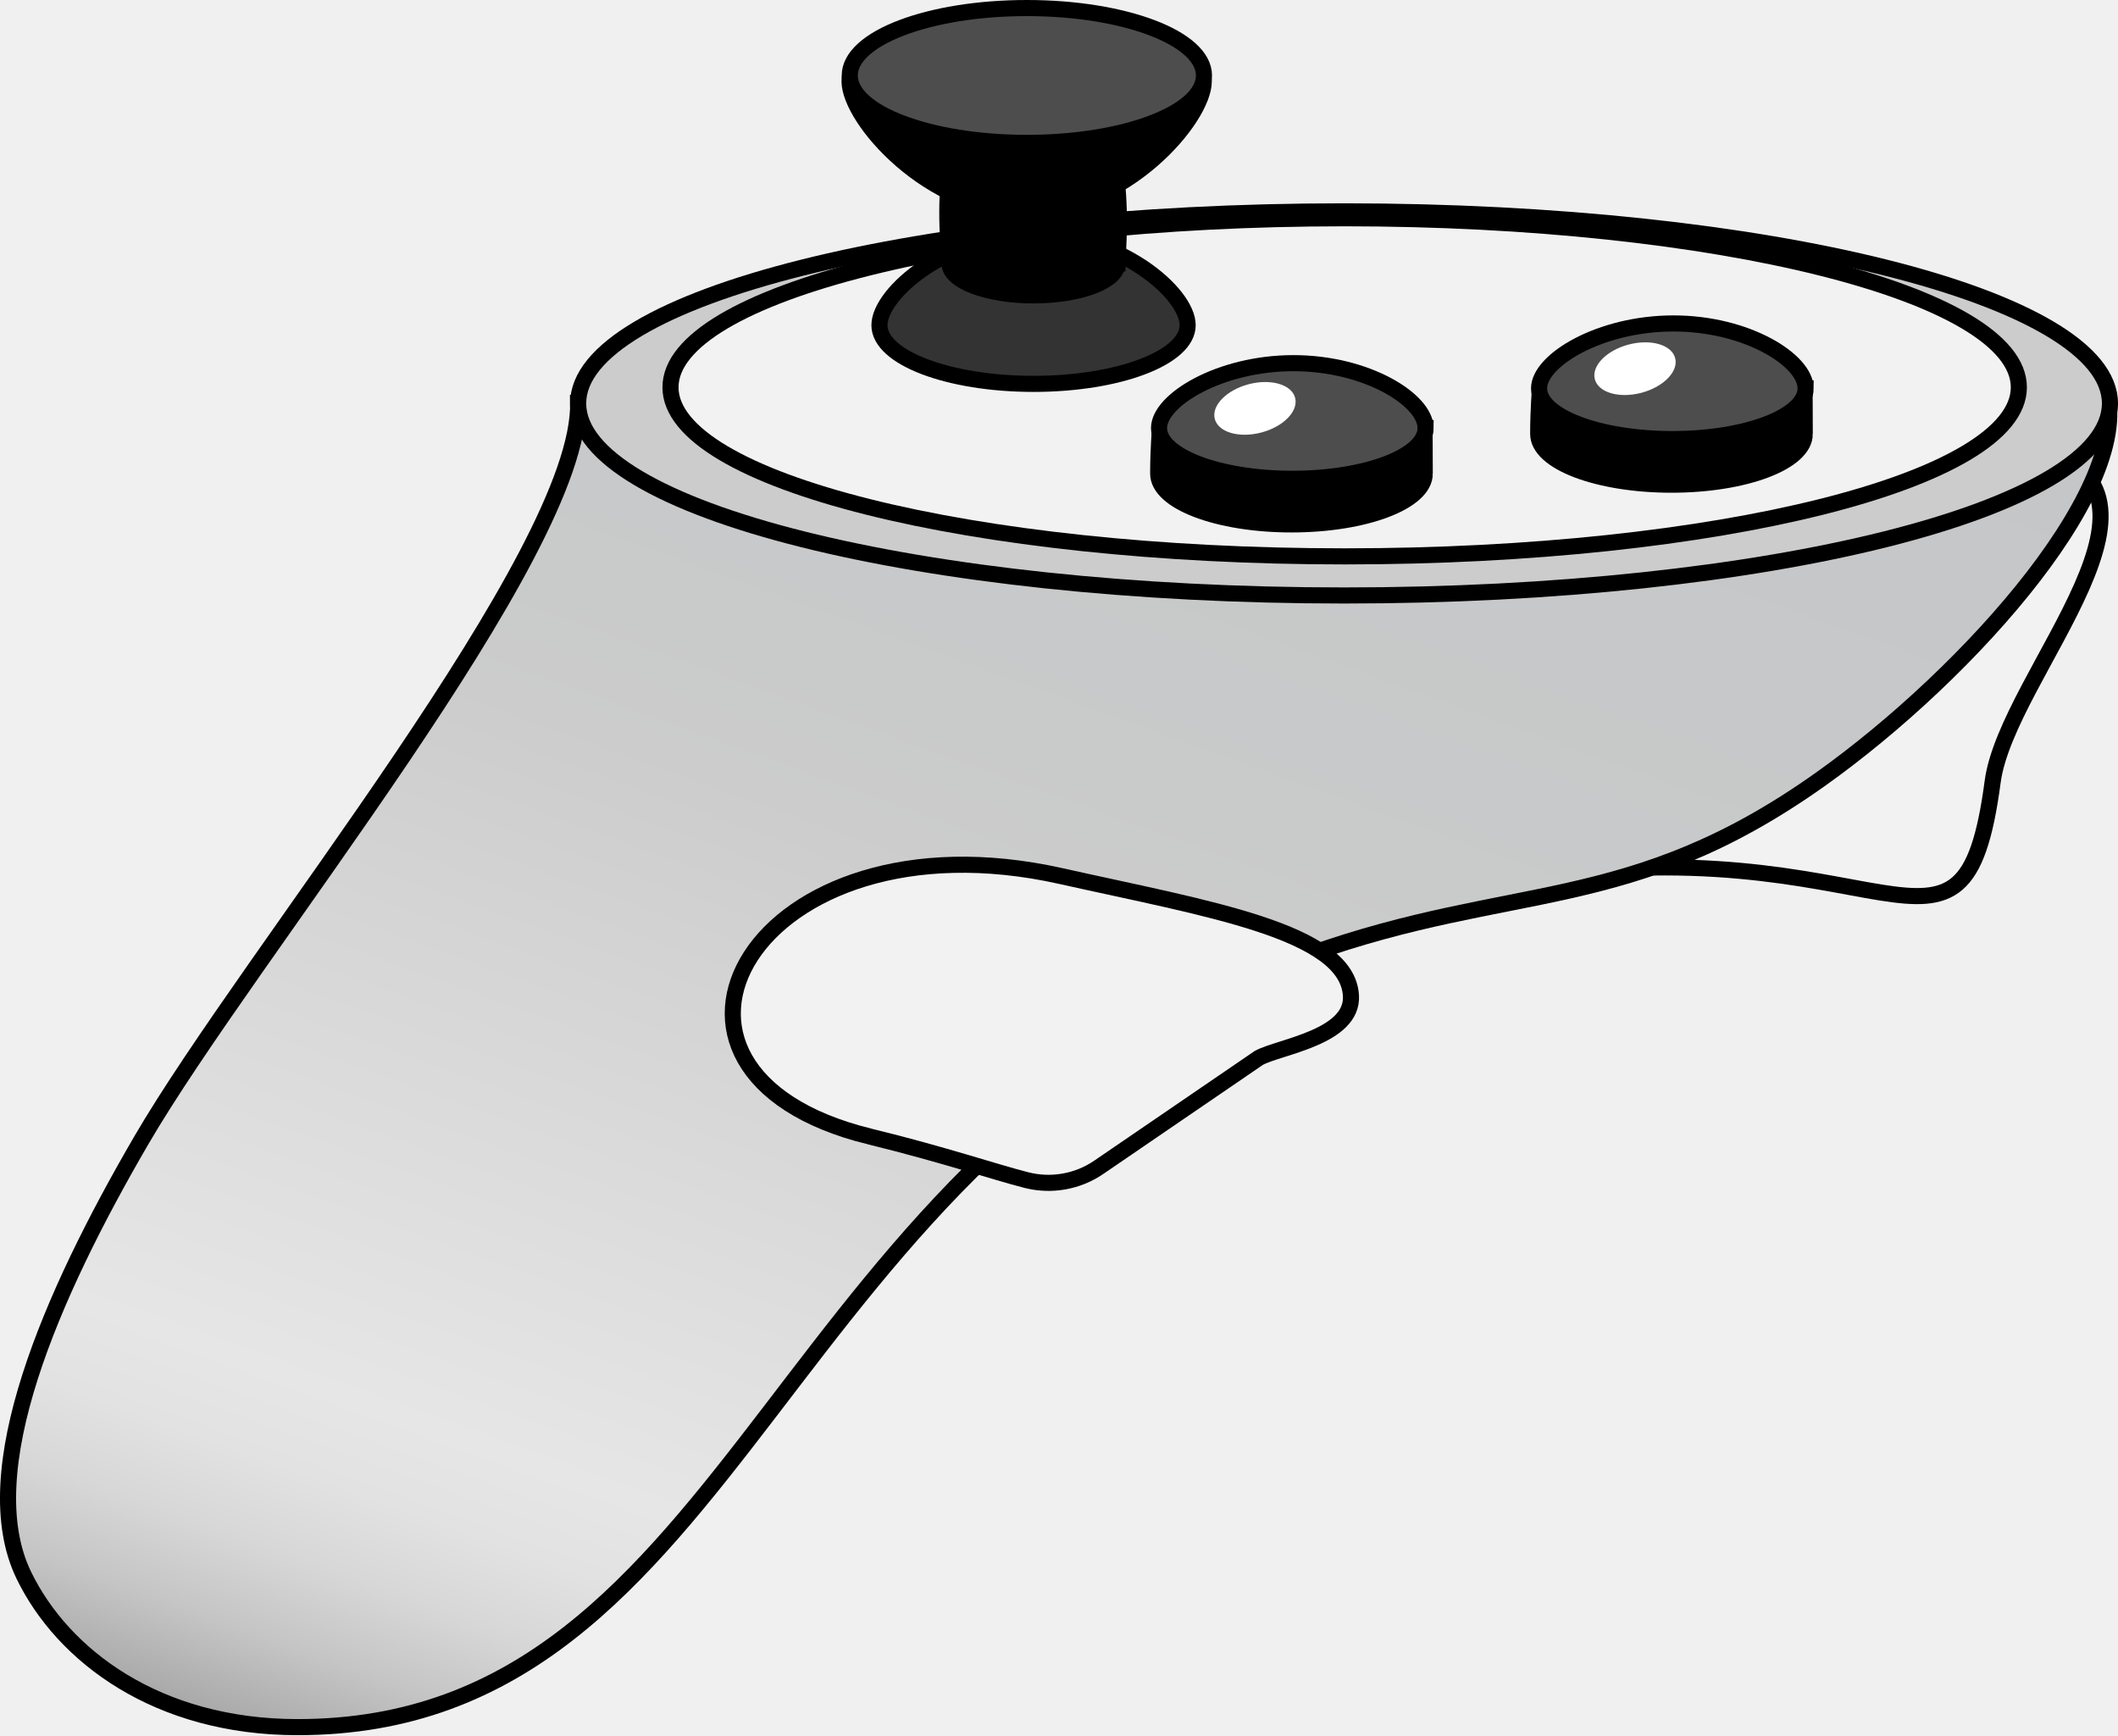
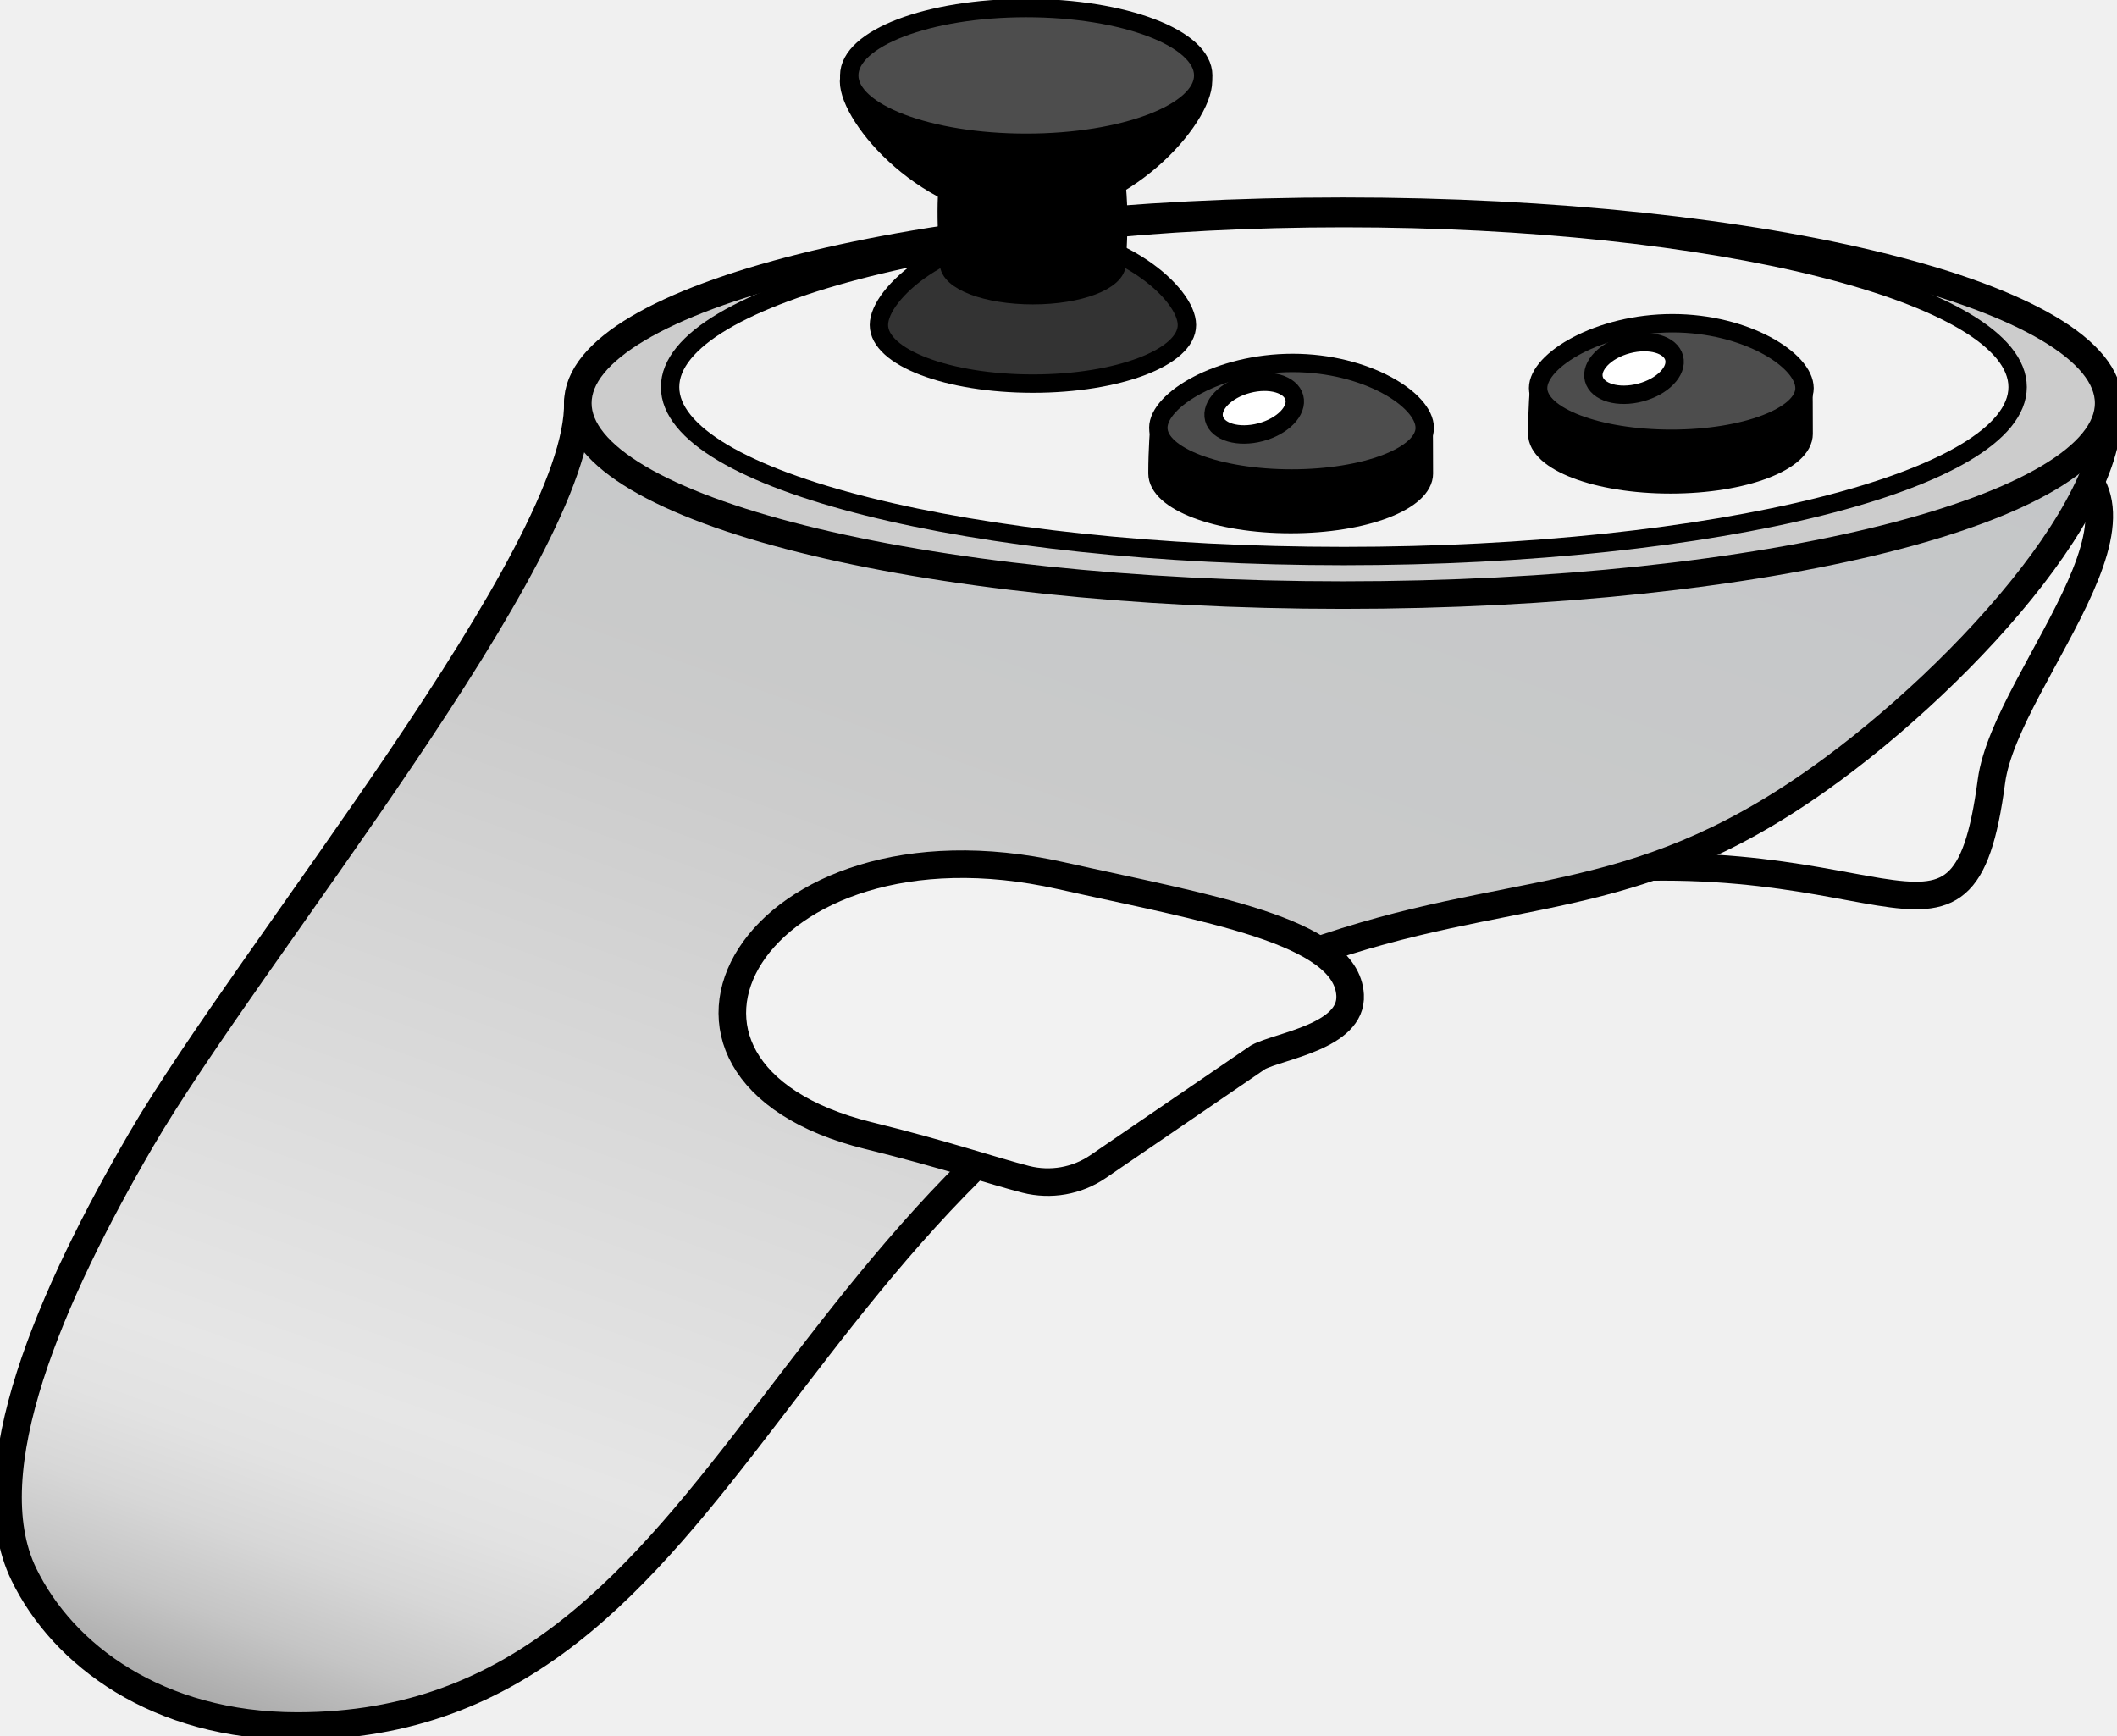
- <svg xmlns="http://www.w3.org/2000/svg" id="Layer_1" data-name="Layer 1" viewBox="0 0 920.87 754.39">
-   <defs>
-     <style>
-       .cls-1 {
-         fill: #333;
-       }
- 
-       .cls-1, .cls-2, .cls-3, .cls-4, .cls-5, .cls-6 {
-         stroke: #000;
-         stroke-miterlimit: 10;
-         stroke-width: 7px;
-       }
- 
-       .cls-7 {
-         fill: #fff;
-         stroke-width: 0px;
-       }
- 
-       .cls-2 {
-         fill: #f2f2f2;
-       }
- 
-       .cls-3 {
-         fill: #4d4d4d;
-       }
- 
-       .cls-5 {
-         fill: url(#linear-gradient);
-       }
- 
-       .cls-6 {
-         fill: #ccc;
-       }
-     </style>
-     <linearGradient id="linear-gradient" x1="283.12" y1="898.05" x2="592.62" y2="40.51" gradientUnits="userSpaceOnUse">
-       <stop offset=".05" stop-color="gray" />
-       <stop offset=".06" stop-color="#8a8a8a" />
-       <stop offset=".09" stop-color="#ababab" />
-       <stop offset=".13" stop-color="#c5c5c5" />
-       <stop offset=".17" stop-color="#d7d7d7" />
-       <stop offset=".21" stop-color="#e2e2e2" />
-       <stop offset=".25" stop-color="#e6e6e6" />
-       <stop offset=".59" stop-color="#ccc" />
-       <stop offset=".65" stop-color="#c9caca" />
-       <stop offset=".95" stop-color="#c4c6c8" />
-     </linearGradient>
-   </defs>
-   <path class="cls-2" d="m656.37,382.89c163-27,197,55,210-43,6.28-47.33,92-130,15-146" />
-   <path class="cls-5" d="m251.37,174.89c1.47,65.76-142.7,239.74-190,321-39,67-72.85,144.02-51,189,17,35,58,66,119,66,194.56,0,205.54-252.58,440-336,88.59-31.52,139.26-17.25,222-76,65.04-46.19,141.09-131.25,123-173-18.81-43.42-663,9-663,9Z" />
-   <ellipse class="cls-6" cx="584.37" cy="175.39" rx="333" ry="83.5" />
-   <path class="cls-2" d="m378.06,494.08c33.15,8.15,54.13,15.4,68.23,18.98,10.79,2.74,22.23.73,31.42-5.55l69.66-47.61c9.16-4.9,41-9,40-27-1.56-28.15-62.53-37.79-126-52-134-30-198,85-83.31,113.19Z" />
-   <ellipse class="cls-2" cx="584.64" cy="168.39" rx="293.12" ry="73.5" />
+ <svg xmlns="http://www.w3.org/2000/svg" width="100%" height="100%" viewBox="0 0 921 755" version="1.1" xml:space="preserve" style="fill-rule:evenodd;clip-rule:evenodd;stroke-linejoin:round;stroke-miterlimit:2;">
+   <path d="M656.37,382.89C819.37,355.89 853.37,437.89 866.37,339.89C872.65,292.56 958.37,209.89 881.37,193.89" style="fill:rgb(242,242,242);fill-rule:nonzero;stroke:black;stroke-width:12px;" />
+   <path d="M251.37,174.89C252.84,240.65 108.67,414.63 61.37,495.89C22.37,562.89 -11.48,639.91 10.37,684.89C27.37,719.89 68.37,750.89 129.37,750.89C323.93,750.89 334.91,498.31 569.37,414.89C657.96,383.37 708.63,397.64 791.37,338.89C856.41,292.7 932.46,207.64 914.37,165.89C895.56,122.47 251.37,174.89 251.37,174.89Z" style="fill:url(#_Linear1);fill-rule:nonzero;stroke:black;stroke-width:12px;" />
+   <ellipse cx="584.37" cy="175.39" rx="333" ry="83.5" style="fill:rgb(204,204,204);stroke:black;stroke-width:12px;" />
+   <path d="M378.06,494.08C411.21,502.23 432.19,509.48 446.29,513.06C457.08,515.8 468.52,513.79 477.71,507.51L547.37,459.9C556.53,455 588.37,450.9 587.37,432.9C585.81,404.75 524.84,395.11 461.37,380.9C327.37,350.9 263.37,465.9 378.06,494.09L378.06,494.08Z" style="fill:rgb(242,242,242);fill-rule:nonzero;stroke:black;stroke-width:12px;" />
+   <ellipse cx="584.64" cy="168.39" rx="293.12" ry="73.5" style="fill:rgb(242,242,242);stroke:black;stroke-width:8px;" />
  <g>
-     <path class="cls-1" d="m516.37,141.39c0,14.08-30,25.5-67,25.5s-67-11.42-67-25.5,30-39.5,67-39.5,67,25.42,67,39.5Z" />
-     <path class="cls-4" d="m485.84,114.53c0,7.67-16.34,13.89-36.5,13.89s-36.5-6.22-36.5-13.89-10.19-82.64,35.66-82.64,37.35,74.96,37.35,82.64Z" />
-     <path class="cls-4" d="m523.37,35.39c0,16.19-34.47,56.31-77,56.31s-77-40.12-77-56.31,34.47-2.31,77-2.31,77-13.88,77,2.31Z" />
-     <ellipse class="cls-3" cx="446.46" cy="32.81" rx="77" ry="29.31" />
+     <path d="M516.37,141.39C516.37,155.47 486.37,166.89 449.37,166.89C412.37,166.89 382.37,155.47 382.37,141.39C382.37,127.31 412.37,101.89 449.37,101.89C486.37,101.89 516.37,127.31 516.37,141.39Z" style="fill:rgb(51,51,51);fill-rule:nonzero;stroke:black;stroke-width:8px;" />
+     <path d="M485.84,114.53C485.84,122.2 469.5,128.42 449.34,128.42C429.18,128.42 412.84,122.2 412.84,114.53C412.84,106.86 402.65,31.89 448.5,31.89C494.35,31.89 485.85,106.85 485.85,114.53L485.84,114.53Z" style="fill-rule:nonzero;stroke:black;stroke-width:8px;" />
+     <path d="M523.37,35.39C523.37,51.58 488.9,91.7 446.37,91.7C403.84,91.7 369.37,51.58 369.37,35.39C369.37,19.2 403.84,33.08 446.37,33.08C488.9,33.08 523.37,19.2 523.37,35.39Z" style="fill-rule:nonzero;stroke:black;stroke-width:8px;" />
+     <ellipse cx="446.46" cy="32.81" rx="77" ry="29.31" style="fill:rgb(77,77,77);stroke:black;stroke-width:8px;" />
  </g>
  <g>
    <g>
-       <path class="cls-4" d="m619.46,205.94c0,12.18-25.94,22.05-57.95,22.05s-57.95-9.87-57.95-22.05c0-10.65.81-20.05.81-20.05,3.78-.3,110.99,2,115,2,0,0,.08,5.87.08,18.05Z" />
-       <path class="cls-3" d="m619.83,186.11c0,12.18-25.94,22.05-57.95,22.05s-57.95-9.87-57.95-22.05,26.42-28.22,58.43-28.22,57.46,16.04,57.46,28.22Z" />
+       <path d="M619.46,205.94C619.46,218.12 593.52,227.99 561.51,227.99C529.5,227.99 503.56,218.12 503.56,205.94C503.56,195.29 504.37,185.89 504.37,185.89C508.15,185.59 615.36,187.89 619.37,187.89C619.37,187.89 619.45,193.76 619.45,205.94L619.46,205.94Z" style="fill-rule:nonzero;stroke:black;stroke-width:8px;" />
+       <path d="M619.83,186.11C619.83,198.29 593.89,208.16 561.88,208.16C529.87,208.16 503.93,198.29 503.93,186.11C503.93,173.93 530.35,157.89 562.36,157.89C594.37,157.89 619.82,173.93 619.82,186.11L619.83,186.11Z" style="fill:rgb(77,77,77);fill-rule:nonzero;stroke:black;stroke-width:8px;" />
    </g>
-     <ellipse class="cls-7" cx="545.64" cy="177.51" rx="18.06" ry="10.85" transform="translate(-27.23 145.01) rotate(-14.77)" />
+     <g transform="matrix(0.966957,-0.254939,0.254939,0.966957,-27.23,145.01)">
+       <ellipse cx="545.64" cy="177.51" rx="18.06" ry="10.85" style="fill:white;stroke:black;stroke-width:8px;" />
+     </g>
  </g>
  <g>
    <g>
-       <path class="cls-4" d="m784.68,188.67c0,12.18-25.94,22.05-57.95,22.05s-57.95-9.87-57.95-22.05c0-10.65.81-20.05.81-20.05,3.78-.3,110.99,2,115,2,0,0,.08,5.87.08,18.05Z" />
-       <path class="cls-3" d="m785.06,168.84c0,12.18-25.94,22.05-57.95,22.05s-57.95-9.87-57.95-22.05,26.42-28.22,58.43-28.22,57.46,16.04,57.46,28.22Z" />
+       <path d="M784.68,188.67C784.68,200.85 758.74,210.72 726.73,210.72C694.72,210.72 668.78,200.85 668.78,188.67C668.78,178.02 669.59,168.62 669.59,168.62C673.37,168.32 780.58,170.62 784.59,170.62C784.59,170.62 784.67,176.49 784.67,188.67L784.68,188.67Z" style="fill-rule:nonzero;stroke:black;stroke-width:8px;" />
+       <path d="M785.06,168.84C785.06,181.02 759.12,190.89 727.11,190.89C695.1,190.89 669.16,181.02 669.16,168.84C669.16,156.66 695.58,140.62 727.59,140.62C759.6,140.62 785.05,156.66 785.05,168.84L785.06,168.84Z" style="fill:rgb(77,77,77);fill-rule:nonzero;stroke:black;stroke-width:8px;" />
    </g>
-     <ellipse class="cls-7" cx="710.87" cy="160.24" rx="18.06" ry="10.85" transform="translate(-17.36 186.57) rotate(-14.77)" />
+     <g transform="matrix(0.966957,-0.254939,0.254939,0.966957,-17.36,186.57)">
+       <ellipse cx="710.87" cy="160.24" rx="18.06" ry="10.85" style="fill:white;stroke:black;stroke-width:8px;" />
+     </g>
  </g>
+   <defs>
+     <linearGradient id="_Linear1" x1="0" y1="0" x2="1" y2="0" gradientUnits="userSpaceOnUse" gradientTransform="matrix(309.5,-857.54,857.54,309.5,283.12,898.05)">
+       <stop offset="0" style="stop-color:rgb(128,128,128);stop-opacity:1" />
+       <stop offset="0.05" style="stop-color:rgb(128,128,128);stop-opacity:1" />
+       <stop offset="0.06" style="stop-color:rgb(138,138,138);stop-opacity:1" />
+       <stop offset="0.09" style="stop-color:rgb(171,171,171);stop-opacity:1" />
+       <stop offset="0.13" style="stop-color:rgb(197,197,197);stop-opacity:1" />
+       <stop offset="0.17" style="stop-color:rgb(215,215,215);stop-opacity:1" />
+       <stop offset="0.21" style="stop-color:rgb(226,226,226);stop-opacity:1" />
+       <stop offset="0.25" style="stop-color:rgb(230,230,230);stop-opacity:1" />
+       <stop offset="0.59" style="stop-color:rgb(204,204,204);stop-opacity:1" />
+       <stop offset="0.65" style="stop-color:rgb(201,202,202);stop-opacity:1" />
+       <stop offset="0.95" style="stop-color:rgb(196,198,200);stop-opacity:1" />
+       <stop offset="1" style="stop-color:rgb(196,198,200);stop-opacity:1" />
+     </linearGradient>
+   </defs>
</svg>
